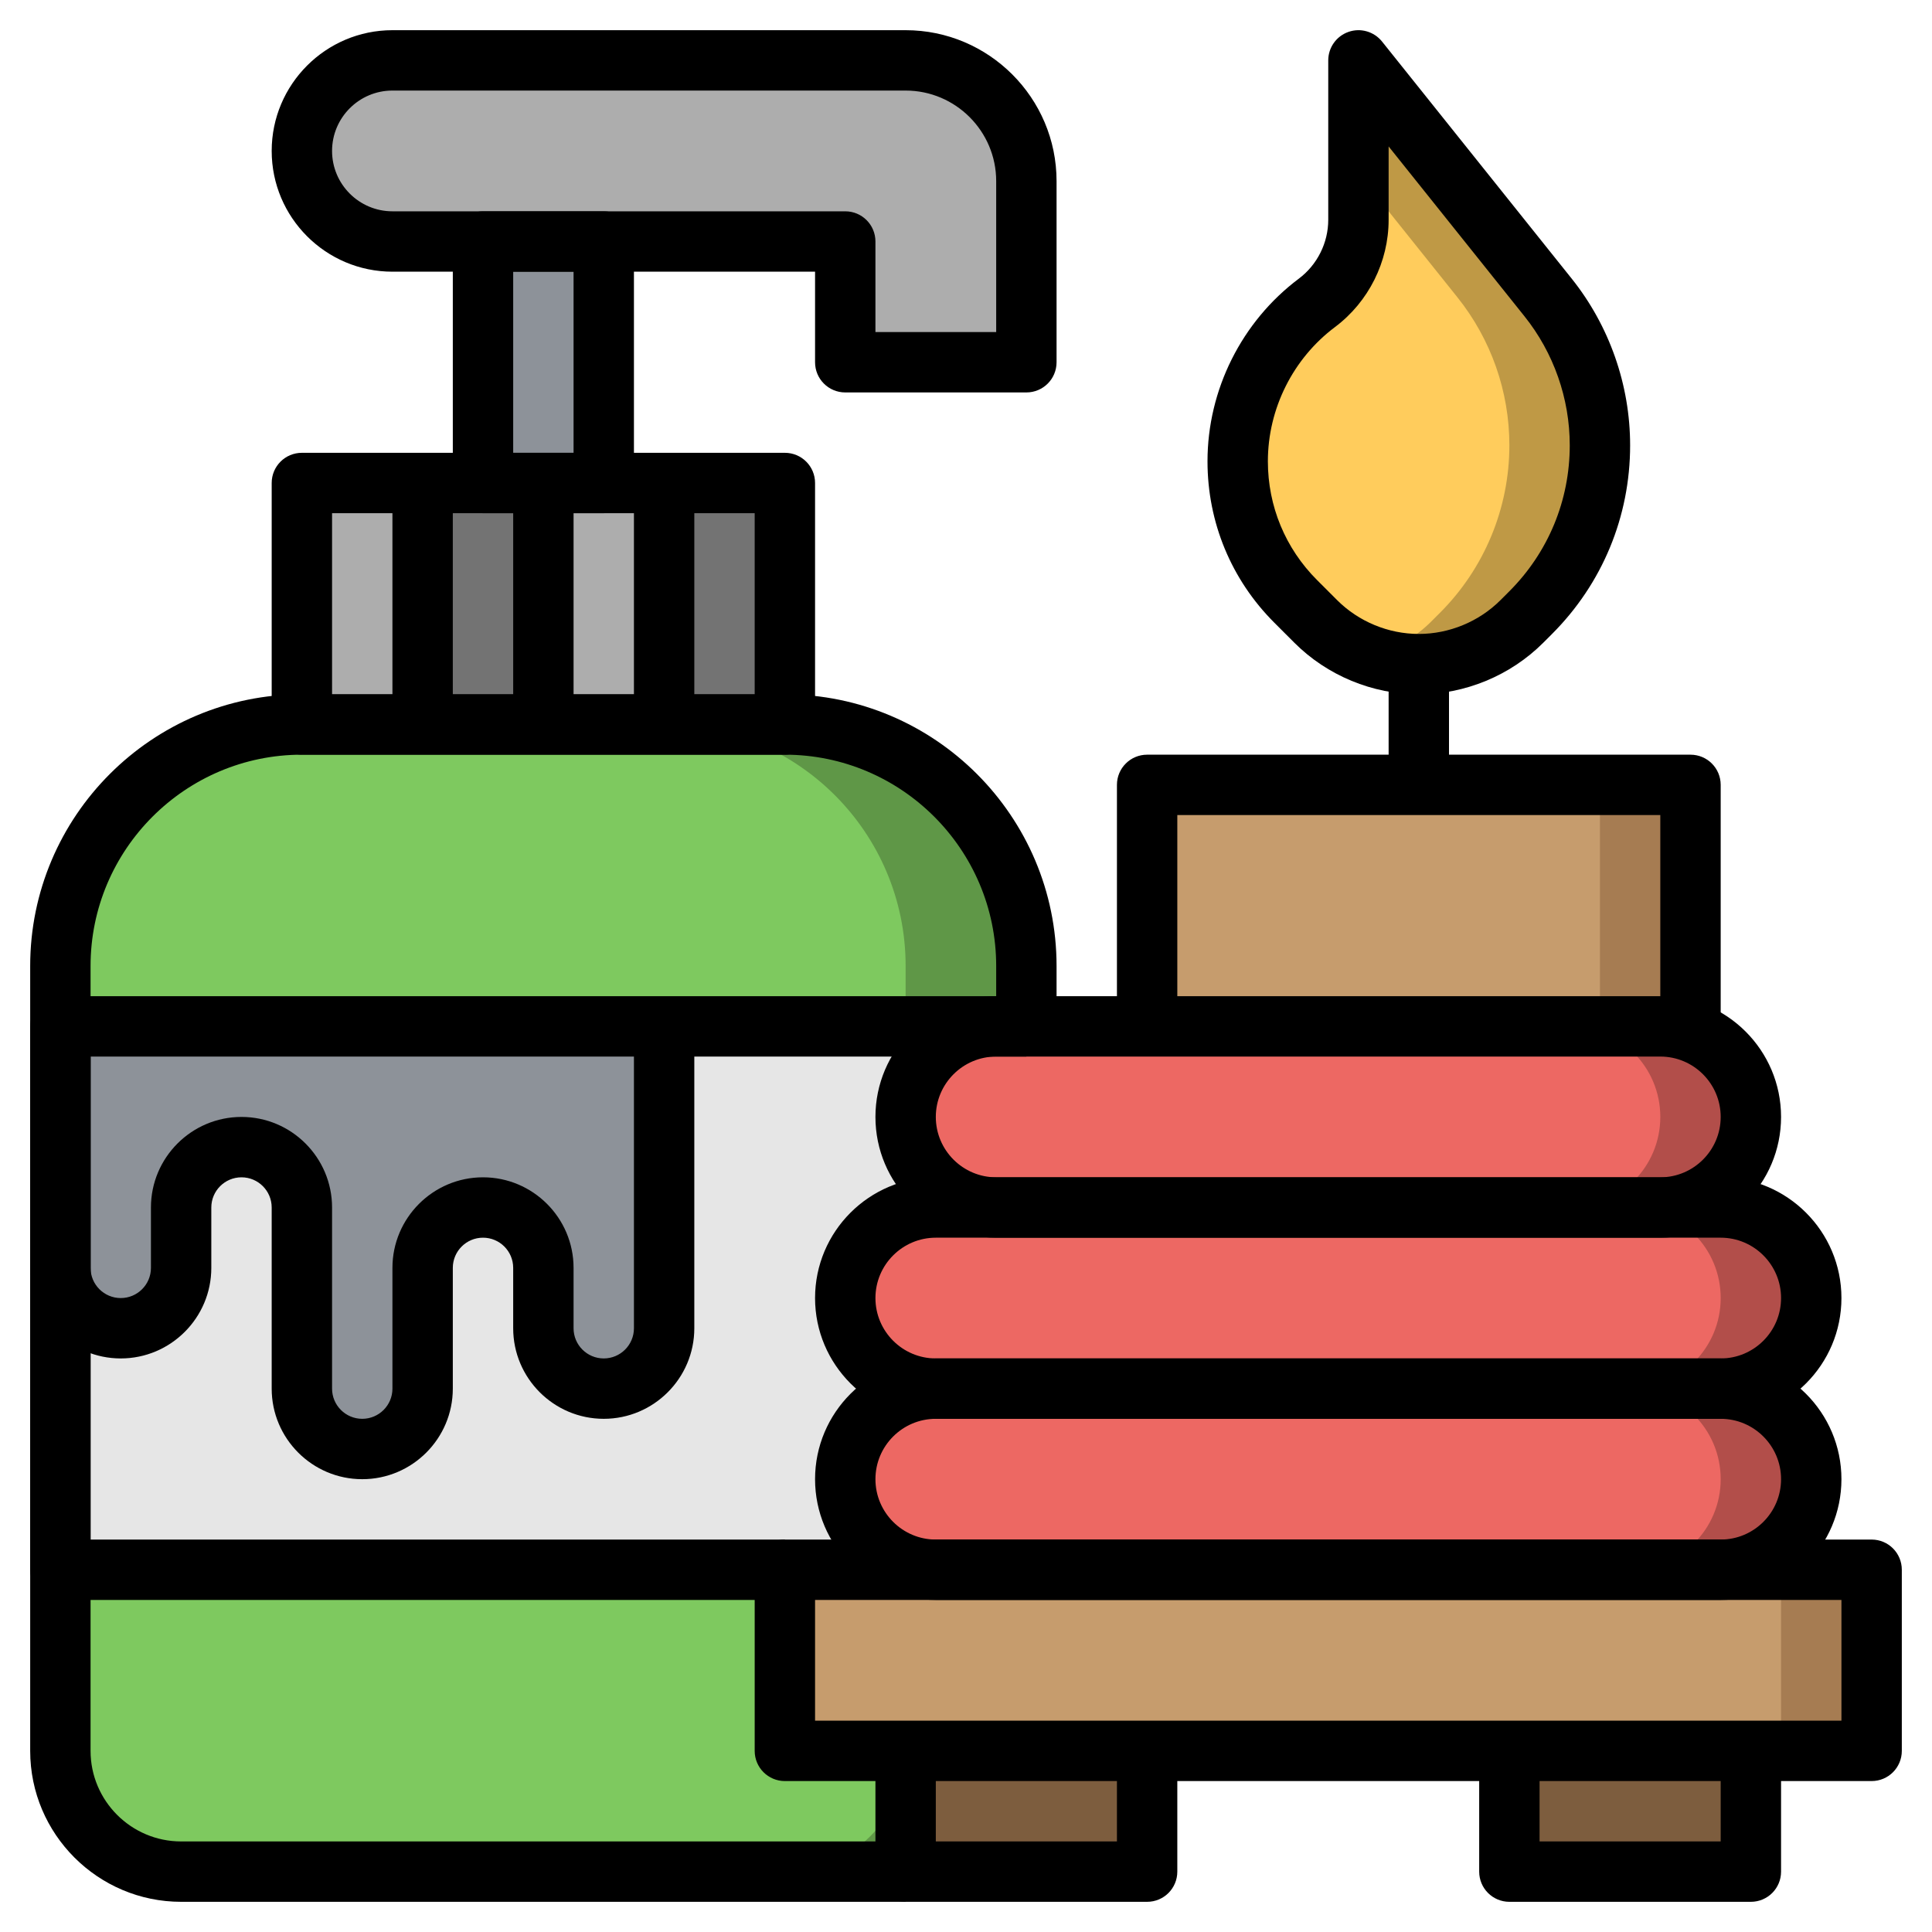
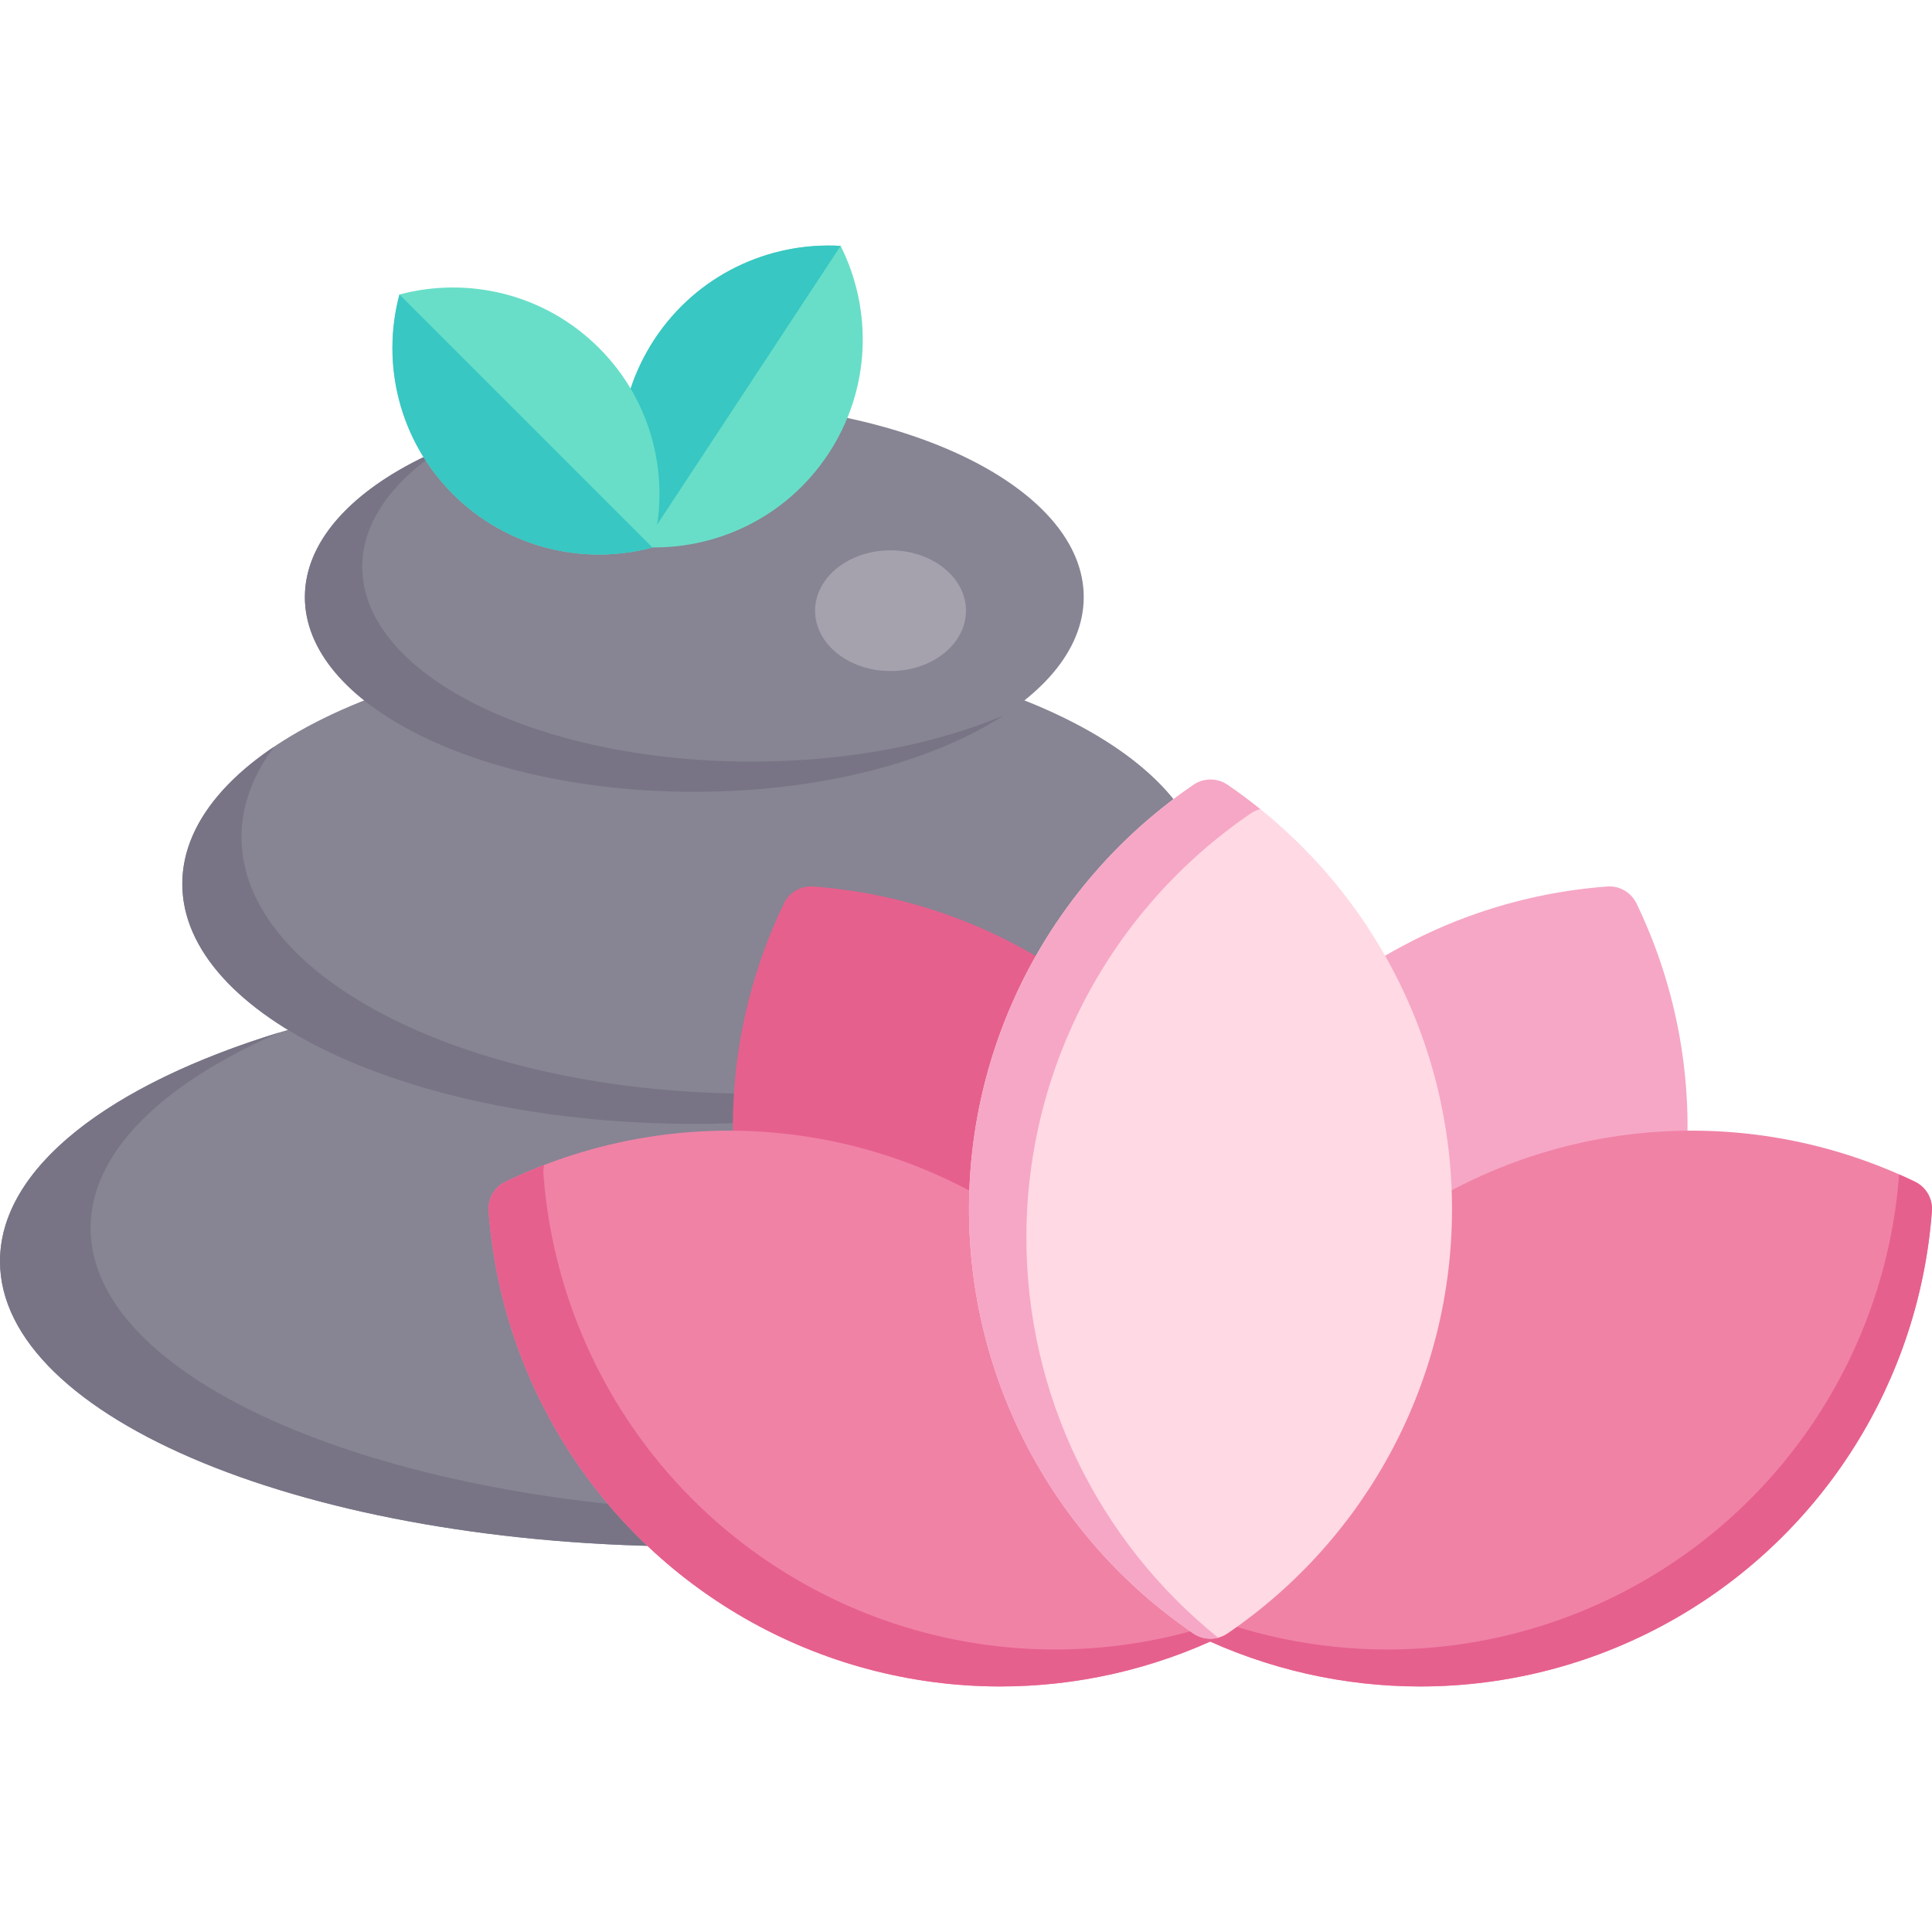
- <svg xmlns="http://www.w3.org/2000/svg" id="Layer_3" enable-background="new 0 0 64 64" height="128" viewBox="0 0 64 64" width="128">
-   <path d="m2 34h32v18h-32z" fill="#bf9945" />
-   <path d="m30 62h-24c-2.209 0-4-1.791-4-4v-26c0-4.418 3.582-8 8-8h16c4.418 0 8 3.582 8 8v26c0 2.209-1.791 4-4 4z" fill="#5f9747" />
-   <path d="m30 58v-26c0-4.418-3.582-8-8-8h-12c-4.418 0-8 3.582-8 8v26c0 2.209 1.791 4 4 4h20c2.209 0 4-1.791 4-4z" fill="#7ec95f" />
-   <path d="m2 34h28v18h-28z" fill="#e6e6e6" />
-   <path d="m2 34v8c0 1.105.895 2 2 2 1.105 0 2-.895 2-2v-2c0-1.105.895-2 2-2 1.105 0 2 .895 2 2v6c0 1.105.895 2 2 2 1.105 0 2-.895 2-2v-4c0-1.105.895-2 2-2 1.105 0 2 .895 2 2v2c0 1.105.895 2 2 2 1.105 0 2-.895 2-2v-10" fill="#8d9299" />
-   <path d="m10 16h4v8h-4z" fill="#adadad" />
-   <path d="m14 16h4v8h-4z" fill="#737373" />
-   <path d="m18 16h4v8h-4z" fill="#adadad" />
-   <path d="m22 16h4v8h-4z" fill="#737373" />
-   <path d="m16 8h4v8h-4z" fill="#8d9299" />
-   <path d="m28 12v-4h-15c-1.657 0-3-1.343-3-3 0-1.657 1.343-3 3-3h17c2.209 0 4 1.791 4 4v6z" fill="#adadad" />
-   <path d="m50 58h8v4h-8z" fill="#7d5d3e" />
-   <path d="m30 58h8v4h-8z" fill="#7d5d3e" />
-   <path d="m26 52h36v6h-36z" fill="#a67c52" />
-   <path d="m26 52h33v6h-33z" fill="#c69c6d" />
-   <path d="m57 46h-26c-1.657 0-3-1.343-3-3 0-1.657 1.343-3 3-3h26c1.657 0 3 1.343 3 3 0 1.657-1.343 3-3 3z" fill="#b24e4a" />
-   <path d="m57 43c0-1.657-1.343-3-3-3h-23c-1.657 0-3 1.343-3 3s1.343 3 3 3h23c1.657 0 3-1.343 3-3z" fill="#ed6863" />
-   <path d="m57 52h-26c-1.657 0-3-1.343-3-3 0-1.657 1.343-3 3-3h26c1.657 0 3 1.343 3 3 0 1.657-1.343 3-3 3z" fill="#b24e4a" />
-   <path d="m57 49c0-1.657-1.343-3-3-3h-23c-1.657 0-3 1.343-3 3s1.343 3 3 3h23c1.657 0 3-1.343 3-3z" fill="#ed6863" />
-   <path d="m55 40h-22c-1.657 0-3-1.343-3-3 0-1.657 1.343-3 3-3h22c1.657 0 3 1.343 3 3 0 1.657-1.343 3-3 3z" fill="#b24e4a" />
-   <path d="m55 37c0-1.657-1.343-3-3-3h-19c-1.657 0-3 1.343-3 3s1.343 3 3 3h19c1.657 0 3-1.343 3-3z" fill="#ed6863" />
-   <path d="m38 26h18v8h-18z" fill="#a67c52" />
-   <path d="m38 26h15v8h-15z" fill="#c69c6d" />
-   <path d="m47 22c-1.281 0-2.509-.509-3.414-1.414l-.664-.664c-1.231-1.231-1.922-2.9-1.922-4.64 0-2.066.973-4.011 2.625-5.25.866-.65 1.375-1.669 1.375-2.75v-5.282l6.281 7.852c1.113 1.39 1.719 3.118 1.719 4.899 0 2.08-.826 4.075-2.297 5.546l-.289.289c-.905.905-2.133 1.414-3.414 1.414z" fill="#bf9945" />
-   <path d="m45 5.75v1.531c0 1.082-.509 2.101-1.375 2.75-1.652 1.24-2.625 3.185-2.625 5.25 0 1.741.691 3.41 1.922 4.641l.664.664c.54.54 1.202.918 1.914 1.152.712-.234 1.374-.612 1.914-1.152l.289-.289c1.471-1.471 2.297-3.466 2.297-5.546 0-1.781-.606-3.509-1.719-4.9z" fill="#ffcc5c" />
-   <path d="m62 59h-36c-.553 0-1-.447-1-1v-6c0-.553.447-1 1-1h36c.553 0 1 .447 1 1v6c0 .553-.447 1-1 1zm-35-2h34v-4h-34z" />
-   <path d="m38 63h-8c-.553 0-1-.447-1-1v-4h2v3h6v-3h2v4c0 .553-.447 1-1 1z" />
-   <path d="m58 63h-8c-.553 0-1-.447-1-1v-4h2v3h6v-3h2v4c0 .553-.447 1-1 1z" />
-   <path d="m57 53h-26c-2.206 0-4-1.794-4-4s1.794-4 4-4h26c2.206 0 4 1.794 4 4s-1.794 4-4 4zm-26-6c-1.103 0-2 .897-2 2s.897 2 2 2h26c1.103 0 2-.897 2-2s-.897-2-2-2z" />
-   <path d="m57 47h-26c-2.206 0-4-1.794-4-4s1.794-4 4-4h26c2.206 0 4 1.794 4 4s-1.794 4-4 4zm-26-6c-1.103 0-2 .897-2 2s.897 2 2 2h26c1.103 0 2-.897 2-2s-.897-2-2-2z" />
-   <path d="m55 41h-22c-2.206 0-4-1.794-4-4s1.794-4 4-4h22c2.206 0 4 1.794 4 4s-1.794 4-4 4zm-22-6c-1.103 0-2 .897-2 2s.897 2 2 2h22c1.103 0 2-.897 2-2s-.897-2-2-2z" />
-   <path d="m30 63h-24c-2.757 0-5-2.243-5-5v-26c0-4.963 4.037-9 9-9h16c4.963 0 9 4.037 9 9v2h-2v-2c0-3.859-3.141-7-7-7h-16c-3.859 0-7 3.141-7 7v26c0 1.654 1.346 3 3 3h24z" />
-   <path d="m26 25h-16c-.553 0-1-.447-1-1v-8c0-.553.447-1 1-1h16c.553 0 1 .447 1 1v8c0 .553-.447 1-1 1zm-15-2h14v-6h-14z" />
-   <path d="m20 17h-4c-.553 0-1-.447-1-1v-8c0-.553.447-1 1-1h4c.553 0 1 .447 1 1v8c0 .553-.447 1-1 1zm-3-2h2v-6h-2z" />
-   <path d="m34 13h-6c-.553 0-1-.447-1-1v-3h-14c-2.206 0-4-1.794-4-4s1.794-4 4-4h17c2.757 0 5 2.243 5 5v6c0 .553-.447 1-1 1zm-5-2h4v-5c0-1.654-1.346-3-3-3h-17c-1.103 0-2 .897-2 2s.897 2 2 2h15c.553 0 1 .447 1 1z" />
-   <path d="m13 16h2v8h-2z" />
-   <path d="m17 16h2v8h-2z" />
-   <path d="m21 16h2v8h-2z" />
-   <path d="m26 53h-24c-.553 0-1-.447-1-1v-18c0-.553.447-1 1-1h32v2h-31v16h23z" />
-   <path d="m57 34h-2v-7h-16v7h-2v-8c0-.553.447-1 1-1h18c.553 0 1 .447 1 1z" />
-   <path d="m47 23c-1.534 0-3.036-.622-4.121-1.707l-.664-.664c-1.429-1.428-2.215-3.327-2.215-5.348 0-2.368 1.131-4.629 3.025-6.05.611-.458.975-1.187.975-1.95v-5.281c0-.425.269-.803.669-.943.399-.142.846-.013 1.112.318l6.281 7.852c1.25 1.562 1.938 3.524 1.938 5.524 0 2.362-.92 4.583-2.59 6.253l-.289.289c-1.085 1.085-2.587 1.707-4.121 1.707zm-1-18.149v2.431c0 1.389-.663 2.716-1.774 3.55-1.394 1.044-2.226 2.708-2.226 4.449 0 1.486.578 2.883 1.629 3.934l.664.664c.713.713 1.699 1.121 2.707 1.121s1.994-.408 2.707-1.121l.289-.289c1.292-1.292 2.004-3.011 2.004-4.839 0-1.548-.532-3.065-1.5-4.274z" />
-   <path d="m46 22h2v4h-2z" />
-   <path d="m12 49c-1.654 0-3-1.346-3-3v-6c0-.552-.448-1-1-1s-1 .448-1 1v2c0 1.654-1.346 3-3 3s-3-1.346-3-3v-8h2v8c0 .552.448 1 1 1s1-.448 1-1v-2c0-1.654 1.346-3 3-3s3 1.346 3 3v6c0 .552.448 1 1 1s1-.448 1-1v-4c0-1.654 1.346-3 3-3s3 1.346 3 3v2c0 .552.448 1 1 1s1-.448 1-1v-10h2v10c0 1.654-1.346 3-3 3s-3-1.346-3-3v-2c0-.552-.448-1-1-1s-1 .448-1 1v4c0 1.654-1.346 3-3 3z" />
+ <svg xmlns="http://www.w3.org/2000/svg" version="1.1" id="Layer_1" x="0px" y="0px" viewBox="0 0 512 512" style="enable-background:new 0 0 512 512;" xml:space="preserve" width="128" height="128">
+   <ellipse style="fill:#878493;" cx="184" cy="334.23" rx="184" ry="75.6" />
+   <path style="fill:#787485;" d="M208,401.04c-101.62,0-184-33.848-184-75.603c0-20.066,19.032-38.303,50.075-51.838  C29.114,287.385,0,309.411,0,334.234c0,41.754,82.38,75.603,184,75.603c52.785,0,100.371-9.135,133.925-23.765  C287.254,395.474,249.21,401.04,208,401.04z" />
+   <ellipse style="fill:#878493;" cx="184" cy="234.23" rx="135.69" ry="63.6" />
+   <path style="fill:#787485;" d="M199.686,289.836c-74.937,0-135.686-30.445-135.686-68c0-8.438,3.075-16.515,8.681-23.97  c-15.354,10.307-24.366,22.843-24.366,36.368c0,35.127,60.749,63.603,135.686,63.603c47.935,0,90.062-11.652,114.199-29.243  C273.47,281.674,238.481,289.836,199.686,289.836z" />
+   <ellipse style="fill:#878493;" cx="184" cy="158.23" rx="103.2" ry="51.603" />
+   <path style="fill:#787485;" d="M199.205,201.836C142.207,201.836,96,178.733,96,150.234c0-11.787,7.91-22.649,21.213-31.338  c-22.278,9.465-36.418,23.575-36.418,39.338c0,28.499,46.207,51.603,103.205,51.603c33.424,0,63.131-7.947,81.992-20.265  C247.991,197.219,224.678,201.836,199.205,201.836z" />
+   <ellipse style="fill:#A5A2AE;" cx="236" cy="161.84" rx="20" ry="16" />
+   <path style="fill:#68DEC8;" d="M222.777,65.161c-19.021-1.096-38.092,7.681-49.322,24.74c-11.23,17.058-11.754,38.046-3.228,55.084  c19.021,1.096,38.092-7.681,49.322-24.74C230.779,103.188,231.303,82.2,222.777,65.161z" />
+   <path style="fill:#38C7C2;" d="M222.777,65.162c-19.021-1.096-38.092,7.682-49.322,24.74c-11.23,17.058-11.754,38.046-3.228,55.084  L222.777,65.162z" />
+   <path style="fill:#68DEC8;" d="M105.858,78.047c-4.874,18.265-0.162,38.556,14.166,52.884c14.329,14.329,34.619,19.04,52.884,14.166  c4.874-18.265,0.162-38.556-14.166-52.884S124.123,73.173,105.858,78.047z" />
+   <path style="fill:#38C7C2;" d="M120.024,130.931c14.329,14.329,34.619,19.04,52.884,14.166l-67.05-67.05  C100.984,96.312,105.696,116.602,120.024,130.931z" />
+   <path style="fill:#E6608D;" d="M323.293,302.571c-22.51-38.989-62.79-64.273-107.748-67.637c-3.27-0.256-6.377,1.542-7.804,4.506  c-19.566,40.617-17.81,88.143,4.701,127.131c22.51,38.987,62.79,64.272,107.748,67.637c0.2,0.016,0.4,0.022,0.6,0.022  c3.053,0,5.864-1.746,7.204-4.528C347.561,389.085,345.804,341.559,323.293,302.571z" />
+   <path style="fill:#F082A6;" d="M261.1,317.857c-38.987-22.512-86.513-24.268-127.131-4.701c-2.964,1.428-4.751,4.523-4.506,7.804  c3.363,44.958,28.647,85.238,67.637,107.748v0.001c20.991,12.118,44.452,18.222,67.982,18.222c20.174,0,40.4-4.489,59.148-13.521  c2.964-1.428,4.751-4.523,4.506-7.804C325.373,380.647,300.089,340.367,261.1,317.857z" />
+   <path style="fill:#E6608D;" d="M279.641,437.132c-23.53,0-46.991-6.104-67.982-18.222v-0.001  c-38.989-22.51-64.273-62.79-67.637-107.748c-0.062-0.826,0.007-1.641,0.189-2.42c-3.455,1.33-6.875,2.792-10.243,4.414  c-2.964,1.428-4.751,4.523-4.506,7.804c3.363,44.958,28.647,85.238,67.637,107.748v0.001c20.991,12.118,44.452,18.222,67.982,18.222  c20.174,0,40.4-4.489,59.148-13.521c2.214-1.066,3.769-3.064,4.313-5.373C312.77,434.105,296.189,437.132,279.641,437.132z" />
+   <path style="fill:#F6A7C5;" d="M433.699,239.44c-1.427-2.966-4.532-4.762-7.804-4.506c-44.958,3.363-85.238,28.647-107.748,67.637  c-22.511,38.988-24.268,86.515-4.701,127.131c1.34,2.782,4.151,4.528,7.204,4.528c0.199,0,0.399-0.007,0.6-0.022  c44.958-3.364,85.238-28.649,107.748-67.637C451.509,327.582,453.266,280.057,433.699,239.44z" />
+   <path style="fill:#F082A6;" d="M507.472,313.156c-40.616-19.567-88.144-17.81-127.131,4.701  c-38.989,22.51-64.273,62.79-67.637,107.748c-0.245,3.28,1.542,6.376,4.506,7.804c18.751,9.033,38.972,13.521,59.148,13.521  c23.527,0,46.993-6.104,67.982-18.222v-0.001c38.989-22.51,64.273-62.79,67.637-107.748  C512.223,317.678,510.436,314.583,507.472,313.156z" />
+   <path style="fill:#E6608D;" d="M507.472,313.156c-1.386-0.667-2.781-1.305-4.182-1.923c-3.385,44.929-28.662,85.179-67.63,107.677  v0.001c-20.989,12.117-44.455,18.222-67.983,18.222c-18.686,0-37.407-3.857-54.966-11.601c-0.002,0.025-0.005,0.049-0.007,0.074  c-0.245,3.28,1.542,6.376,4.506,7.804c18.751,9.033,38.972,13.521,59.148,13.521c23.527,0,46.993-6.104,67.982-18.222v-0.001  c38.989-22.51,64.273-62.79,67.637-107.748C512.223,317.678,510.436,314.583,507.472,313.156z" />
+   <path style="fill:#FFD9E4;" d="M325.303,207.98c-2.719-1.854-6.293-1.854-9.012,0c-37.253,25.393-59.494,67.43-59.494,112.449  s22.241,87.057,59.494,112.449c1.359,0.927,2.933,1.39,4.506,1.39s3.146-0.463,4.506-1.39  c37.253-25.392,59.494-67.429,59.494-112.449S362.556,233.371,325.303,207.98z" />
+   <path style="fill:#F6A7C5;" d="M272,327.997c0-45.02,22.241-87.057,59.494-112.449c0.773-0.527,1.619-0.887,2.491-1.114  c-2.798-2.251-5.686-4.412-8.683-6.454c-2.719-1.854-6.293-1.854-9.012,0c-37.253,25.393-59.494,67.43-59.494,112.449  s22.241,87.057,59.494,112.449c1.359,0.927,2.933,1.39,4.506,1.39c0.678,0,1.353-0.104,2.015-0.275  C290.818,408.26,272,369.396,272,327.997z" />
+   <g>
+ </g>
+   <g>
+ </g>
+   <g>
+ </g>
+   <g>
+ </g>
+   <g>
+ </g>
+   <g>
+ </g>
+   <g>
+ </g>
+   <g>
+ </g>
+   <g>
+ </g>
+   <g>
+ </g>
+   <g>
+ </g>
+   <g>
+ </g>
+   <g>
+ </g>
+   <g>
+ </g>
+   <g>
+ </g>
</svg>
